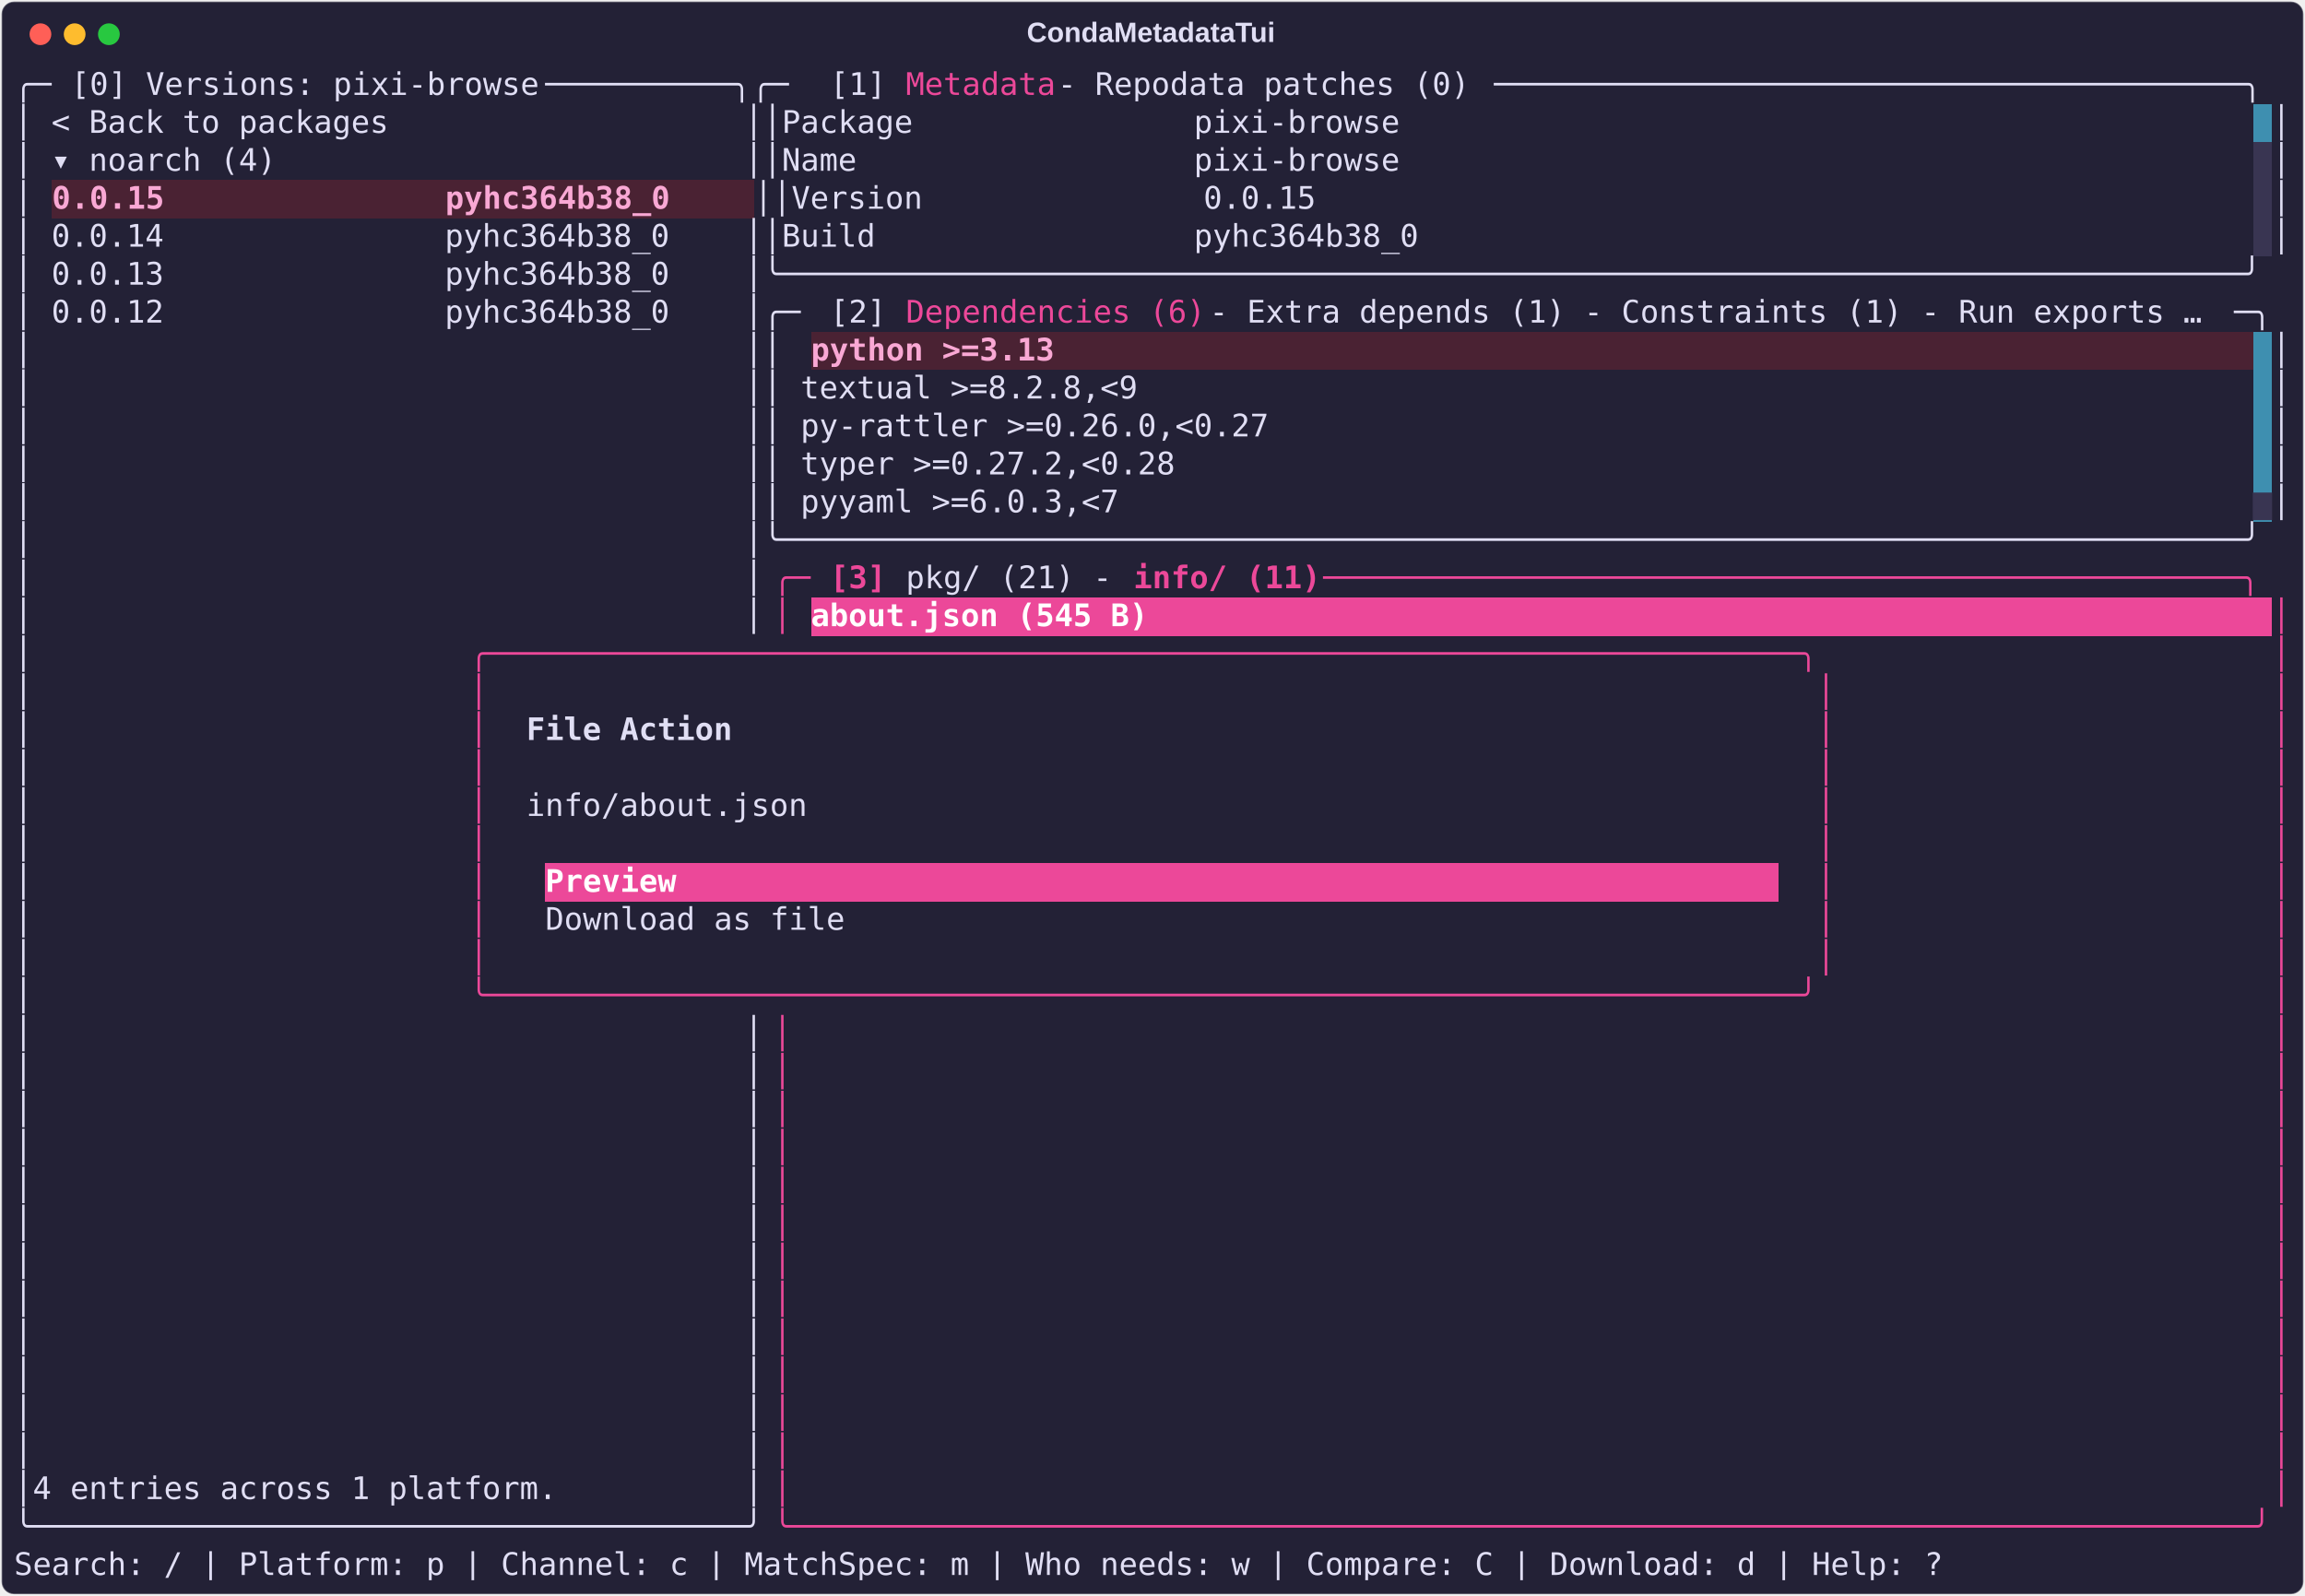
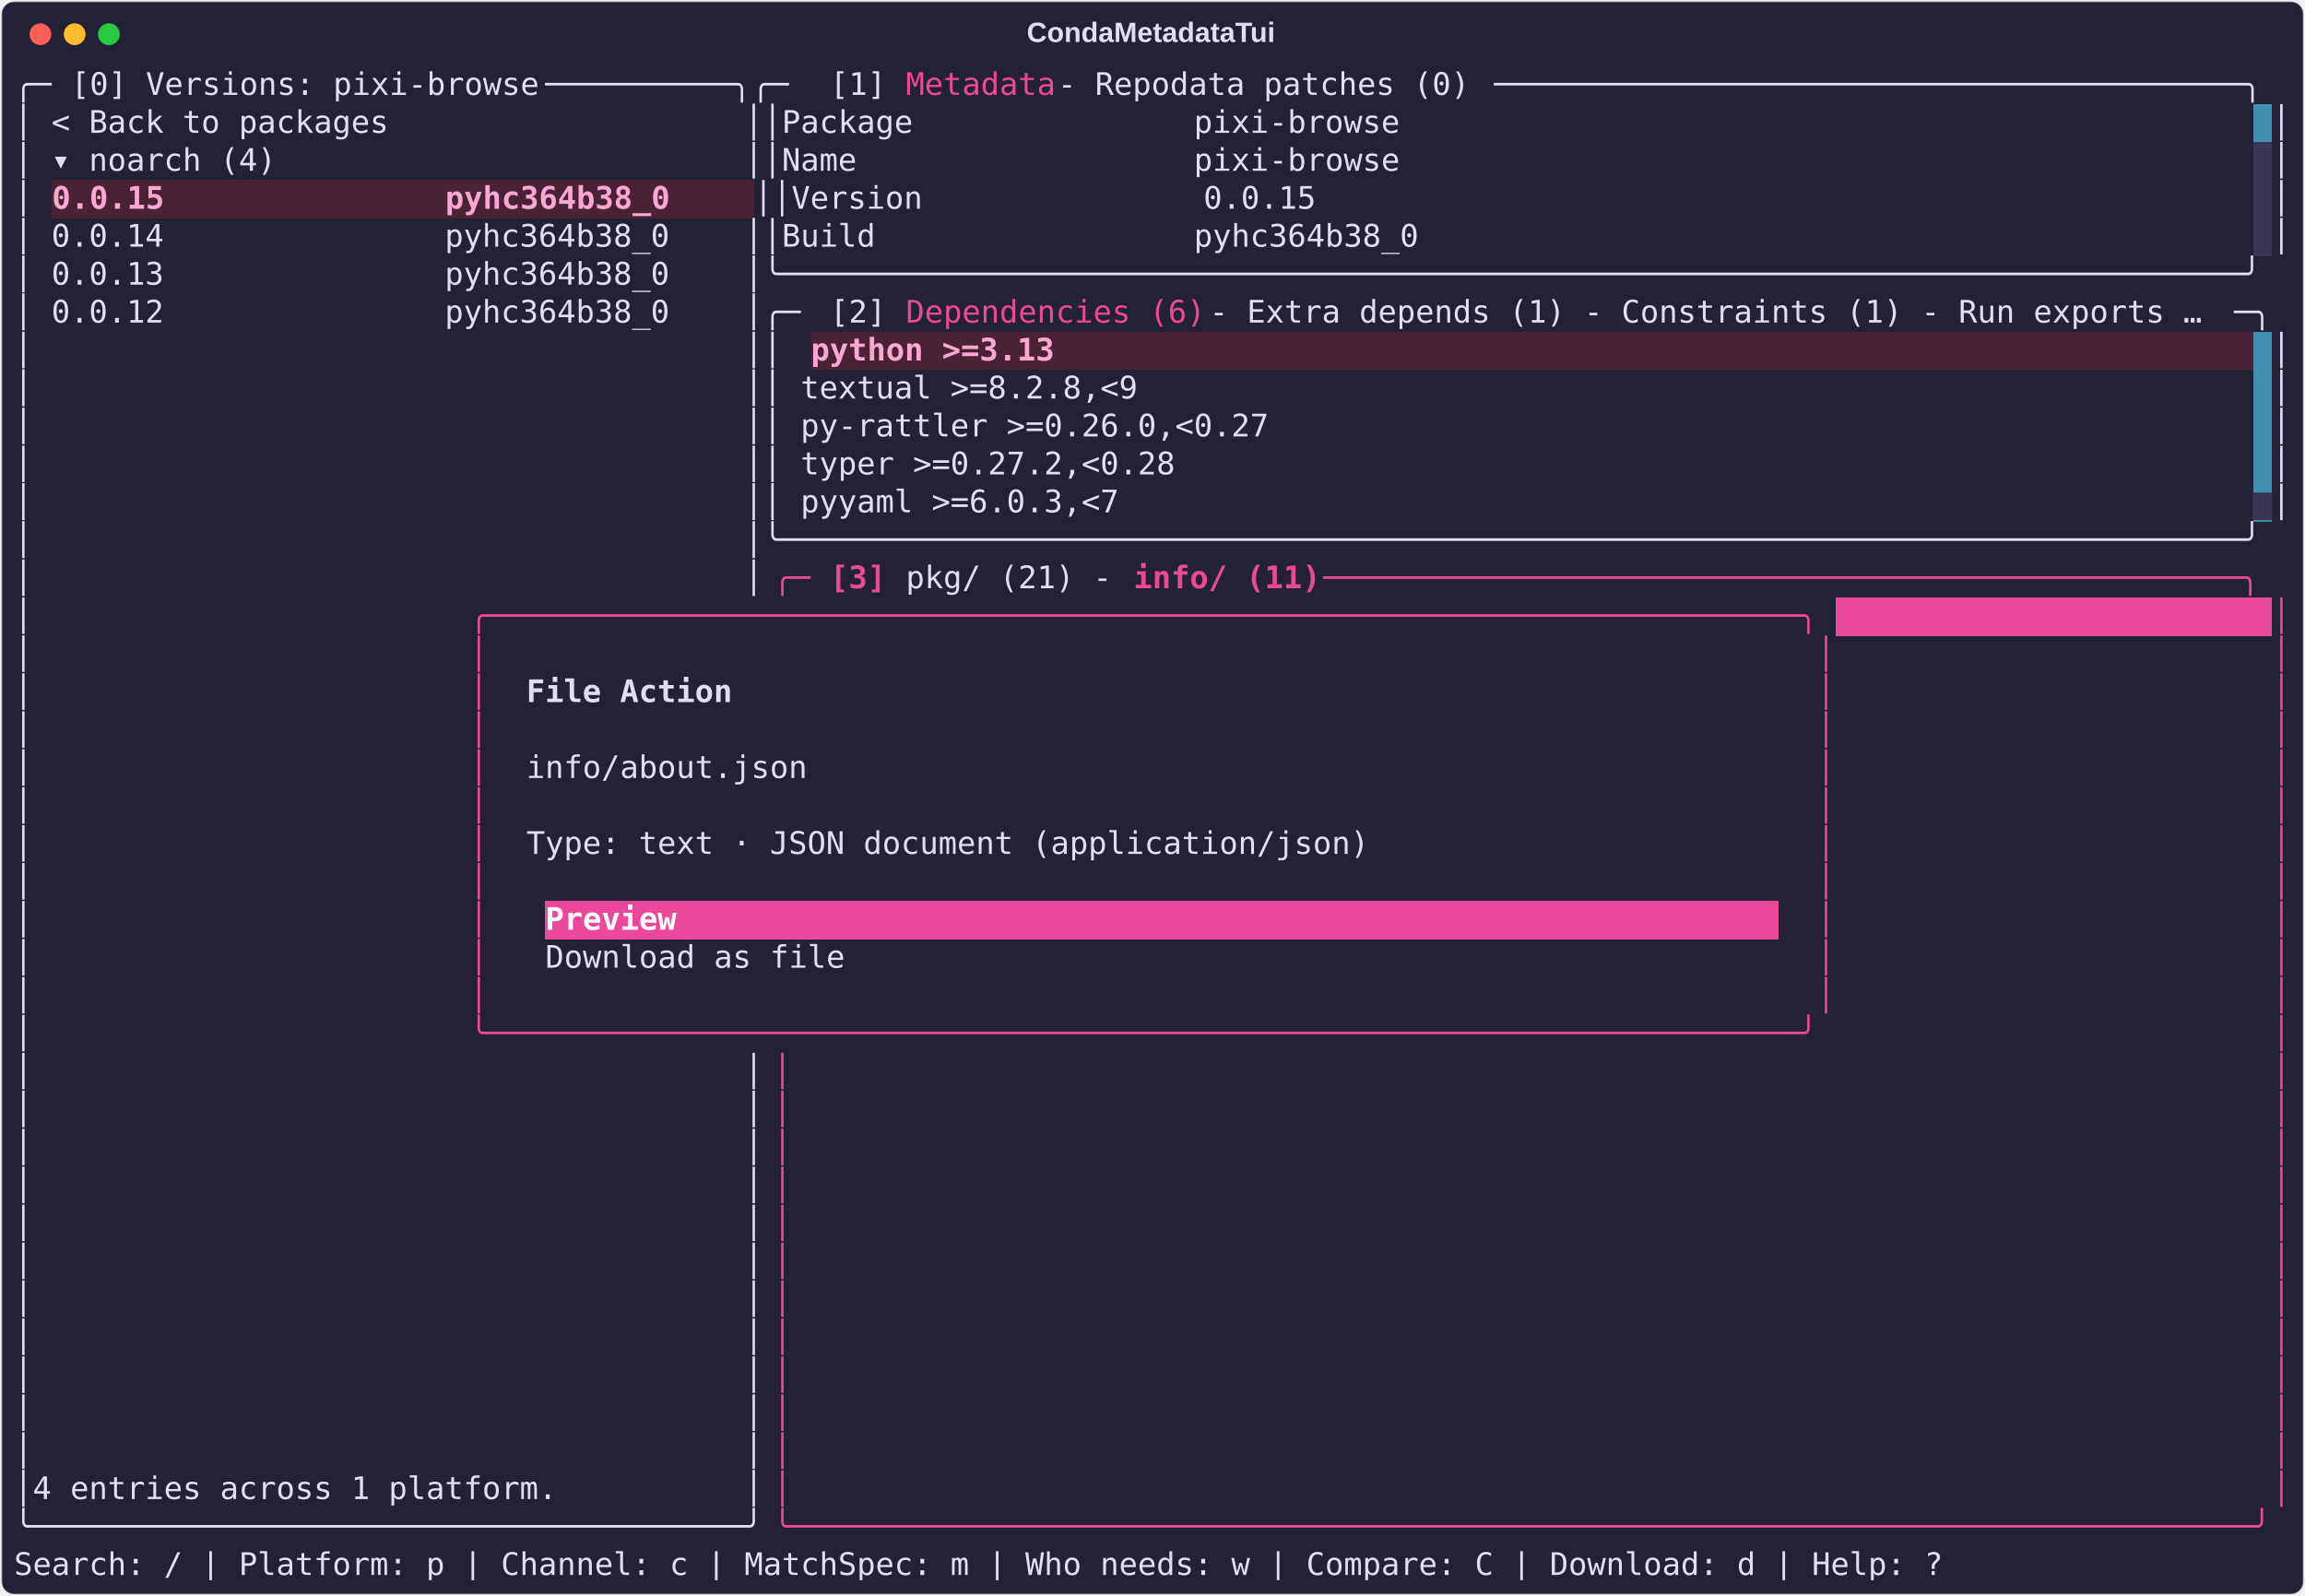
<svg xmlns="http://www.w3.org/2000/svg" class="rich-terminal" viewBox="0 0 1482 1026.0">
  <style>

    @font-face {
        font-family: "Fira Code";
        src: local("FiraCode-Regular"),
                url("https://cdnjs.cloudflare.com/ajax/libs/firacode/6.2.0/woff2/FiraCode-Regular.woff2") format("woff2"),
                url("https://cdnjs.cloudflare.com/ajax/libs/firacode/6.2.0/woff/FiraCode-Regular.woff") format("woff");
        font-style: normal;
        font-weight: 400;
    }
    @font-face {
        font-family: "Fira Code";
        src: local("FiraCode-Bold"),
                url("https://cdnjs.cloudflare.com/ajax/libs/firacode/6.2.0/woff2/FiraCode-Bold.woff2") format("woff2"),
                url("https://cdnjs.cloudflare.com/ajax/libs/firacode/6.2.0/woff/FiraCode-Bold.woff") format("woff");
        font-style: bold;
        font-weight: 700;
    }

    .terminal-matrix {
        font-family: Fira Code, monospace;
        font-size: 20px;
        line-height: 24.4px;
        font-variant-east-asian: full-width;
    }

    .terminal-title {
        font-size: 18px;
        font-weight: bold;
        font-family: arial;
    }

    .terminal-r1 { fill: #e0def4 }
.terminal-r2 { fill: #ec4899 }
.terminal-r3 { fill: #232136 }
.terminal-r4 { fill: #f9a8d4;font-weight: bold }
.terminal-r5 { fill: #393552 }
.terminal-r6 { fill: #ec4899;font-weight: bold }
.terminal-r7 { fill: #ffffff;font-weight: bold }
.terminal-r8 { fill: #e0def4;font-weight: bold }
    </style>
  <defs>
    <clipPath id="terminal-clip-terminal">
      <rect x="0" y="0" width="1463.0" height="975.0" />
    </clipPath>
    <clipPath id="terminal-line-0">
      <rect x="0" y="1.5" width="1464" height="24.65" />
    </clipPath>
    <clipPath id="terminal-line-1">
      <rect x="0" y="25.9" width="1464" height="24.65" />
    </clipPath>
    <clipPath id="terminal-line-2">
      <rect x="0" y="50.3" width="1464" height="24.65" />
    </clipPath>
    <clipPath id="terminal-line-3">
      <rect x="0" y="74.7" width="1464" height="24.65" />
    </clipPath>
    <clipPath id="terminal-line-4">
      <rect x="0" y="99.1" width="1464" height="24.65" />
    </clipPath>
    <clipPath id="terminal-line-5">
      <rect x="0" y="123.5" width="1464" height="24.65" />
    </clipPath>
    <clipPath id="terminal-line-6">
      <rect x="0" y="147.9" width="1464" height="24.65" />
    </clipPath>
    <clipPath id="terminal-line-7">
      <rect x="0" y="172.3" width="1464" height="24.65" />
    </clipPath>
    <clipPath id="terminal-line-8">
      <rect x="0" y="196.7" width="1464" height="24.65" />
    </clipPath>
    <clipPath id="terminal-line-9">
      <rect x="0" y="221.1" width="1464" height="24.65" />
    </clipPath>
    <clipPath id="terminal-line-10">
      <rect x="0" y="245.5" width="1464" height="24.65" />
    </clipPath>
    <clipPath id="terminal-line-11">
      <rect x="0" y="269.9" width="1464" height="24.65" />
    </clipPath>
    <clipPath id="terminal-line-12">
      <rect x="0" y="294.3" width="1464" height="24.65" />
    </clipPath>
    <clipPath id="terminal-line-13">
      <rect x="0" y="318.7" width="1464" height="24.65" />
    </clipPath>
    <clipPath id="terminal-line-14">
      <rect x="0" y="343.1" width="1464" height="24.65" />
    </clipPath>
    <clipPath id="terminal-line-15">
      <rect x="0" y="367.5" width="1464" height="24.65" />
    </clipPath>
    <clipPath id="terminal-line-16">
      <rect x="0" y="391.9" width="1464" height="24.65" />
    </clipPath>
    <clipPath id="terminal-line-17">
      <rect x="0" y="416.3" width="1464" height="24.65" />
    </clipPath>
    <clipPath id="terminal-line-18">
      <rect x="0" y="440.7" width="1464" height="24.65" />
    </clipPath>
    <clipPath id="terminal-line-19">
      <rect x="0" y="465.1" width="1464" height="24.65" />
    </clipPath>
    <clipPath id="terminal-line-20">
      <rect x="0" y="489.5" width="1464" height="24.65" />
    </clipPath>
    <clipPath id="terminal-line-21">
      <rect x="0" y="513.9" width="1464" height="24.65" />
    </clipPath>
    <clipPath id="terminal-line-22">
      <rect x="0" y="538.3" width="1464" height="24.65" />
    </clipPath>
    <clipPath id="terminal-line-23">
      <rect x="0" y="562.7" width="1464" height="24.65" />
    </clipPath>
    <clipPath id="terminal-line-24">
      <rect x="0" y="587.1" width="1464" height="24.65" />
    </clipPath>
    <clipPath id="terminal-line-25">
      <rect x="0" y="611.5" width="1464" height="24.65" />
    </clipPath>
    <clipPath id="terminal-line-26">
      <rect x="0" y="635.9" width="1464" height="24.65" />
    </clipPath>
    <clipPath id="terminal-line-27">
      <rect x="0" y="660.3" width="1464" height="24.65" />
    </clipPath>
    <clipPath id="terminal-line-28">
      <rect x="0" y="684.7" width="1464" height="24.65" />
    </clipPath>
    <clipPath id="terminal-line-29">
      <rect x="0" y="709.1" width="1464" height="24.65" />
    </clipPath>
    <clipPath id="terminal-line-30">
      <rect x="0" y="733.5" width="1464" height="24.65" />
    </clipPath>
    <clipPath id="terminal-line-31">
      <rect x="0" y="757.9" width="1464" height="24.65" />
    </clipPath>
    <clipPath id="terminal-line-32">
      <rect x="0" y="782.3" width="1464" height="24.65" />
    </clipPath>
    <clipPath id="terminal-line-33">
      <rect x="0" y="806.7" width="1464" height="24.65" />
    </clipPath>
    <clipPath id="terminal-line-34">
      <rect x="0" y="831.1" width="1464" height="24.65" />
    </clipPath>
    <clipPath id="terminal-line-35">
      <rect x="0" y="855.5" width="1464" height="24.65" />
    </clipPath>
    <clipPath id="terminal-line-36">
      <rect x="0" y="879.9" width="1464" height="24.65" />
    </clipPath>
    <clipPath id="terminal-line-37">
      <rect x="0" y="904.3" width="1464" height="24.65" />
    </clipPath>
    <clipPath id="terminal-line-38">
      <rect x="0" y="928.7" width="1464" height="24.65" />
    </clipPath>
  </defs>
  <rect fill="#232136" stroke="rgba(255,255,255,0.35)" stroke-width="1" x="1" y="1" width="1480" height="1024" rx="8" />
  <text class="terminal-title" fill="#e0def4" text-anchor="middle" x="740" y="27">CondaMetadataTui</text>
  <g transform="translate(26,22)">
    <circle cx="0" cy="0" r="7" fill="#ff5f57" />
    <circle cx="22" cy="0" r="7" fill="#febc2e" />
    <circle cx="44" cy="0" r="7" fill="#28c840" />
  </g>
  <g transform="translate(9, 41)" clip-path="url(#terminal-clip-terminal)">
    <rect fill="#3e8fb0" x="1439.6" y="25.9" width="12.2" height="24.65" shape-rendering="crispEdges" />
    <rect fill="#393552" x="1439.6" y="50.3" width="12.2" height="24.65" shape-rendering="crispEdges" />
    <rect fill="#4a2233" x="24.4" y="74.7" width="451.4" height="24.65" shape-rendering="crispEdges" />
    <rect fill="#393552" x="1439.6" y="74.7" width="12.2" height="24.65" shape-rendering="crispEdges" />
    <rect fill="#393552" x="1439.6" y="99.1" width="12.2" height="24.65" shape-rendering="crispEdges" />
    <rect fill="#4a2233" x="512.4" y="172.3" width="927.2" height="24.65" shape-rendering="crispEdges" />
    <rect fill="#3e8fb0" x="1439.6" y="172.3" width="12.2" height="24.65" shape-rendering="crispEdges" />
    <rect fill="#3e8fb0" x="1439.6" y="196.7" width="12.2" height="24.65" shape-rendering="crispEdges" />
    <rect fill="#3e8fb0" x="1439.6" y="221.1" width="12.2" height="24.65" shape-rendering="crispEdges" />
    <rect fill="#3e8fb0" x="1439.6" y="245.5" width="12.2" height="24.65" shape-rendering="crispEdges" />
    <rect fill="#3e8fb0" x="1439.6" y="269.9" width="12.2" height="24.65" shape-rendering="crispEdges" />
-     <rect fill="#ec4899" x="512.4" y="343.1" width="939.4" height="24.65" shape-rendering="crispEdges" />
-     <rect fill="#ec4899" x="341.6" y="513.9" width="85.4" height="24.65" shape-rendering="crispEdges" />
-     <rect fill="#ec4899" x="427" y="513.9" width="707.6" height="24.65" shape-rendering="crispEdges" />
+     <rect fill="#ec4899" x="1171.2" y="343.1" width="280.6" height="24.65" shape-rendering="crispEdges" />
+     <rect fill="#ec4899" x="341.6" y="538.3" width="85.4" height="24.65" shape-rendering="crispEdges" />
+     <rect fill="#ec4899" x="427" y="538.3" width="707.6" height="24.65" shape-rendering="crispEdges" />
    <g class="terminal-matrix">
      <text class="terminal-r1" x="0" y="20" textLength="36.6" clip-path="url(#terminal-line-0)">╭─ </text>
      <text class="terminal-r1" x="36.6" y="20" textLength="305" clip-path="url(#terminal-line-0)">[0] Versions: pixi-browse</text>
      <text class="terminal-r1" x="341.6" y="20" textLength="183" clip-path="url(#terminal-line-0)"> ──────────╮╭─ </text>
      <text class="terminal-r1" x="524.6" y="20" textLength="48.8" clip-path="url(#terminal-line-0)">[1] </text>
      <text class="terminal-r2" x="573.4" y="20" textLength="97.6" clip-path="url(#terminal-line-0)">Metadata</text>
      <text class="terminal-r1" x="671" y="20" textLength="280.6" clip-path="url(#terminal-line-0)"> - Repodata patches (0)</text>
      <text class="terminal-r1" x="951.6" y="20" textLength="512.4" clip-path="url(#terminal-line-0)"> ────────────────────────────────────────╮</text>
      <text class="terminal-r1" x="1464" y="20" textLength="12.2" clip-path="url(#terminal-line-0)">
</text>
      <text class="terminal-r1" x="0" y="44.4" textLength="1439.6" clip-path="url(#terminal-line-1)">│ &lt; Back to packages                   ││Package               pixi-browse                                            </text>
      <text class="terminal-r1" x="1451.8" y="44.4" textLength="12.2" clip-path="url(#terminal-line-1)">│</text>
      <text class="terminal-r1" x="1464" y="44.4" textLength="12.2" clip-path="url(#terminal-line-1)">
</text>
      <text class="terminal-r1" x="0" y="68.8" textLength="1439.6" clip-path="url(#terminal-line-2)">│ ▾ noarch (4)                         ││Name                  pixi-browse                                            </text>
      <text class="terminal-r1" x="1451.8" y="68.8" textLength="12.2" clip-path="url(#terminal-line-2)">│</text>
      <text class="terminal-r1" x="1464" y="68.8" textLength="12.2" clip-path="url(#terminal-line-2)">
</text>
      <text class="terminal-r1" x="0" y="93.2" textLength="24.4" clip-path="url(#terminal-line-3)">│ </text>
      <text class="terminal-r4" x="24.4" y="93.2" textLength="451.4" clip-path="url(#terminal-line-3)">0.0.15               pyhc364b38_0    </text>
      <text class="terminal-r1" x="475.8" y="93.2" textLength="963.8" clip-path="url(#terminal-line-3)">││Version               0.0.15                                                 </text>
      <text class="terminal-r1" x="1451.8" y="93.2" textLength="12.2" clip-path="url(#terminal-line-3)">│</text>
      <text class="terminal-r1" x="1464" y="93.2" textLength="12.2" clip-path="url(#terminal-line-3)">
</text>
      <text class="terminal-r1" x="0" y="117.6" textLength="1439.6" clip-path="url(#terminal-line-4)">│ 0.0.14               pyhc364b38_0    ││Build                 pyhc364b38_0                                           </text>
      <text class="terminal-r1" x="1451.8" y="117.6" textLength="12.2" clip-path="url(#terminal-line-4)">│</text>
      <text class="terminal-r1" x="1464" y="117.6" textLength="12.2" clip-path="url(#terminal-line-4)">
</text>
      <text class="terminal-r1" x="0" y="142" textLength="1464" clip-path="url(#terminal-line-5)">│ 0.0.13               pyhc364b38_0    │╰──────────────────────────────────────────────────────────────────────────────╯</text>
      <text class="terminal-r1" x="1464" y="142" textLength="12.2" clip-path="url(#terminal-line-5)">
</text>
      <text class="terminal-r1" x="0" y="166.4" textLength="524.6" clip-path="url(#terminal-line-6)">│ 0.0.12               pyhc364b38_0    │╭─ </text>
      <text class="terminal-r1" x="524.6" y="166.4" textLength="48.8" clip-path="url(#terminal-line-6)">[2] </text>
      <text class="terminal-r2" x="573.4" y="166.4" textLength="195.2" clip-path="url(#terminal-line-6)">Dependencies (6)</text>
      <text class="terminal-r1" x="768.6" y="166.4" textLength="658.8" clip-path="url(#terminal-line-6)"> - Extra depends (1) - Constraints (1) - Run exports …</text>
      <text class="terminal-r1" x="1427.4" y="166.4" textLength="36.6" clip-path="url(#terminal-line-6)"> ─╮</text>
      <text class="terminal-r1" x="1464" y="166.4" textLength="12.2" clip-path="url(#terminal-line-6)">
</text>
      <text class="terminal-r1" x="0" y="190.8" textLength="512.4" clip-path="url(#terminal-line-7)">│                                      ││ </text>
      <text class="terminal-r4" x="512.4" y="190.8" textLength="927.2" clip-path="url(#terminal-line-7)">python &gt;=3.13                                                               </text>
      <text class="terminal-r1" x="1451.8" y="190.8" textLength="12.2" clip-path="url(#terminal-line-7)">│</text>
      <text class="terminal-r1" x="1464" y="190.8" textLength="12.2" clip-path="url(#terminal-line-7)">
</text>
      <text class="terminal-r1" x="0" y="215.2" textLength="1439.6" clip-path="url(#terminal-line-8)">│                                      ││ textual &gt;=8.2.8,&lt;9                                                          </text>
      <text class="terminal-r1" x="1451.8" y="215.2" textLength="12.2" clip-path="url(#terminal-line-8)">│</text>
      <text class="terminal-r1" x="1464" y="215.2" textLength="12.2" clip-path="url(#terminal-line-8)">
</text>
      <text class="terminal-r1" x="0" y="239.6" textLength="1439.6" clip-path="url(#terminal-line-9)">│                                      ││ py-rattler &gt;=0.26.0,&lt;0.27                                                   </text>
      <text class="terminal-r1" x="1451.8" y="239.6" textLength="12.2" clip-path="url(#terminal-line-9)">│</text>
      <text class="terminal-r1" x="1464" y="239.6" textLength="12.2" clip-path="url(#terminal-line-9)">
</text>
      <text class="terminal-r1" x="0" y="264" textLength="1439.6" clip-path="url(#terminal-line-10)">│                                      ││ typer &gt;=0.27.2,&lt;0.28                                                        </text>
      <text class="terminal-r1" x="1451.8" y="264" textLength="12.2" clip-path="url(#terminal-line-10)">│</text>
      <text class="terminal-r1" x="1464" y="264" textLength="12.2" clip-path="url(#terminal-line-10)">
</text>
      <text class="terminal-r1" x="0" y="288.4" textLength="1439.6" clip-path="url(#terminal-line-11)">│                                      ││ pyyaml &gt;=6.0.3,&lt;7                                                           </text>
      <text class="terminal-r5" x="1439.6" y="288.4" textLength="12.2" clip-path="url(#terminal-line-11)">▆</text>
      <text class="terminal-r1" x="1451.8" y="288.4" textLength="12.2" clip-path="url(#terminal-line-11)">│</text>
      <text class="terminal-r1" x="1464" y="288.4" textLength="12.2" clip-path="url(#terminal-line-11)">
</text>
      <text class="terminal-r1" x="0" y="312.8" textLength="1464" clip-path="url(#terminal-line-12)">│                                      │╰──────────────────────────────────────────────────────────────────────────────╯</text>
      <text class="terminal-r1" x="1464" y="312.8" textLength="12.2" clip-path="url(#terminal-line-12)">
</text>
      <text class="terminal-r1" x="0" y="337.2" textLength="488" clip-path="url(#terminal-line-13)">│                                      │</text>
      <text class="terminal-r2" x="488" y="337.2" textLength="36.6" clip-path="url(#terminal-line-13)">╭─ </text>
      <text class="terminal-r6" x="524.6" y="337.2" textLength="48.8" clip-path="url(#terminal-line-13)">[3] </text>
      <text class="terminal-r1" x="573.4" y="337.2" textLength="146.4" clip-path="url(#terminal-line-13)">pkg/ (21) - </text>
      <text class="terminal-r6" x="719.8" y="337.2" textLength="122" clip-path="url(#terminal-line-13)">info/ (11)</text>
      <text class="terminal-r2" x="841.8" y="337.2" textLength="622.2" clip-path="url(#terminal-line-13)"> ─────────────────────────────────────────────────╮</text>
      <text class="terminal-r1" x="1464" y="337.2" textLength="12.2" clip-path="url(#terminal-line-13)">
</text>
-       <text class="terminal-r1" x="0" y="361.6" textLength="488" clip-path="url(#terminal-line-14)">│                                      │</text>
-       <text class="terminal-r2" x="488" y="361.6" textLength="12.2" clip-path="url(#terminal-line-14)">│</text>
-       <text class="terminal-r7" x="512.4" y="361.6" textLength="939.4" clip-path="url(#terminal-line-14)">about.json (545 B)                                                           </text>
+       <text class="terminal-r1" x="0" y="361.6" textLength="292.8" clip-path="url(#terminal-line-14)">│                       </text>
+       <text class="terminal-r2" x="292.8" y="361.6" textLength="878.4" clip-path="url(#terminal-line-14)">╭──────────────────────────────────────────────────────────────────────╮</text>
      <text class="terminal-r2" x="1451.8" y="361.6" textLength="12.2" clip-path="url(#terminal-line-14)">│</text>
      <text class="terminal-r1" x="1464" y="361.6" textLength="12.2" clip-path="url(#terminal-line-14)">
</text>
      <text class="terminal-r1" x="0" y="386" textLength="292.8" clip-path="url(#terminal-line-15)">│                       </text>
-       <text class="terminal-r2" x="292.8" y="386" textLength="878.4" clip-path="url(#terminal-line-15)">╭──────────────────────────────────────────────────────────────────────╮</text>
+       <text class="terminal-r2" x="292.8" y="386" textLength="12.2" clip-path="url(#terminal-line-15)">│</text>
+       <text class="terminal-r2" x="1159" y="386" textLength="12.2" clip-path="url(#terminal-line-15)">│</text>
      <text class="terminal-r2" x="1451.8" y="386" textLength="12.2" clip-path="url(#terminal-line-15)">│</text>
      <text class="terminal-r1" x="1464" y="386" textLength="12.2" clip-path="url(#terminal-line-15)">
</text>
      <text class="terminal-r1" x="0" y="410.4" textLength="292.8" clip-path="url(#terminal-line-16)">│                       </text>
      <text class="terminal-r2" x="292.8" y="410.4" textLength="12.2" clip-path="url(#terminal-line-16)">│</text>
+       <text class="terminal-r8" x="329.4" y="410.4" textLength="134.2" clip-path="url(#terminal-line-16)">File Action</text>
      <text class="terminal-r2" x="1159" y="410.4" textLength="12.2" clip-path="url(#terminal-line-16)">│</text>
      <text class="terminal-r2" x="1451.8" y="410.4" textLength="12.2" clip-path="url(#terminal-line-16)">│</text>
      <text class="terminal-r1" x="1464" y="410.4" textLength="12.2" clip-path="url(#terminal-line-16)">
</text>
      <text class="terminal-r1" x="0" y="434.8" textLength="292.8" clip-path="url(#terminal-line-17)">│                       </text>
      <text class="terminal-r2" x="292.8" y="434.8" textLength="12.2" clip-path="url(#terminal-line-17)">│</text>
-       <text class="terminal-r8" x="329.4" y="434.8" textLength="134.2" clip-path="url(#terminal-line-17)">File Action</text>
      <text class="terminal-r2" x="1159" y="434.8" textLength="12.2" clip-path="url(#terminal-line-17)">│</text>
      <text class="terminal-r2" x="1451.8" y="434.8" textLength="12.2" clip-path="url(#terminal-line-17)">│</text>
      <text class="terminal-r1" x="1464" y="434.8" textLength="12.2" clip-path="url(#terminal-line-17)">
</text>
      <text class="terminal-r1" x="0" y="459.2" textLength="292.8" clip-path="url(#terminal-line-18)">│                       </text>
      <text class="terminal-r2" x="292.8" y="459.2" textLength="12.2" clip-path="url(#terminal-line-18)">│</text>
+       <text class="terminal-r1" x="329.4" y="459.2" textLength="183" clip-path="url(#terminal-line-18)">info/about.json</text>
      <text class="terminal-r2" x="1159" y="459.2" textLength="12.2" clip-path="url(#terminal-line-18)">│</text>
      <text class="terminal-r2" x="1451.8" y="459.2" textLength="12.2" clip-path="url(#terminal-line-18)">│</text>
      <text class="terminal-r1" x="1464" y="459.2" textLength="12.2" clip-path="url(#terminal-line-18)">
</text>
      <text class="terminal-r1" x="0" y="483.6" textLength="292.8" clip-path="url(#terminal-line-19)">│                       </text>
      <text class="terminal-r2" x="292.8" y="483.6" textLength="12.2" clip-path="url(#terminal-line-19)">│</text>
-       <text class="terminal-r1" x="329.4" y="483.6" textLength="183" clip-path="url(#terminal-line-19)">info/about.json</text>
      <text class="terminal-r2" x="1159" y="483.6" textLength="12.2" clip-path="url(#terminal-line-19)">│</text>
      <text class="terminal-r2" x="1451.8" y="483.6" textLength="12.2" clip-path="url(#terminal-line-19)">│</text>
      <text class="terminal-r1" x="1464" y="483.6" textLength="12.2" clip-path="url(#terminal-line-19)">
</text>
      <text class="terminal-r1" x="0" y="508" textLength="292.8" clip-path="url(#terminal-line-20)">│                       </text>
      <text class="terminal-r2" x="292.8" y="508" textLength="12.2" clip-path="url(#terminal-line-20)">│</text>
+       <text class="terminal-r1" x="329.4" y="508" textLength="549" clip-path="url(#terminal-line-20)">Type: text · JSON document (application/json)</text>
      <text class="terminal-r2" x="1159" y="508" textLength="12.2" clip-path="url(#terminal-line-20)">│</text>
      <text class="terminal-r2" x="1451.8" y="508" textLength="12.2" clip-path="url(#terminal-line-20)">│</text>
      <text class="terminal-r1" x="1464" y="508" textLength="12.2" clip-path="url(#terminal-line-20)">
</text>
      <text class="terminal-r1" x="0" y="532.4" textLength="292.8" clip-path="url(#terminal-line-21)">│                       </text>
      <text class="terminal-r2" x="292.8" y="532.4" textLength="12.2" clip-path="url(#terminal-line-21)">│</text>
-       <text class="terminal-r7" x="341.6" y="532.4" textLength="85.4" clip-path="url(#terminal-line-21)">Preview</text>
      <text class="terminal-r2" x="1159" y="532.4" textLength="12.2" clip-path="url(#terminal-line-21)">│</text>
      <text class="terminal-r2" x="1451.8" y="532.4" textLength="12.2" clip-path="url(#terminal-line-21)">│</text>
      <text class="terminal-r1" x="1464" y="532.4" textLength="12.2" clip-path="url(#terminal-line-21)">
</text>
      <text class="terminal-r1" x="0" y="556.8" textLength="292.8" clip-path="url(#terminal-line-22)">│                       </text>
      <text class="terminal-r2" x="292.8" y="556.8" textLength="12.2" clip-path="url(#terminal-line-22)">│</text>
-       <text class="terminal-r1" x="341.6" y="556.8" textLength="195.2" clip-path="url(#terminal-line-22)">Download as file</text>
+       <text class="terminal-r7" x="341.6" y="556.8" textLength="85.4" clip-path="url(#terminal-line-22)">Preview</text>
      <text class="terminal-r2" x="1159" y="556.8" textLength="12.2" clip-path="url(#terminal-line-22)">│</text>
      <text class="terminal-r2" x="1451.8" y="556.8" textLength="12.2" clip-path="url(#terminal-line-22)">│</text>
      <text class="terminal-r1" x="1464" y="556.8" textLength="12.2" clip-path="url(#terminal-line-22)">
</text>
      <text class="terminal-r1" x="0" y="581.2" textLength="292.8" clip-path="url(#terminal-line-23)">│                       </text>
      <text class="terminal-r2" x="292.8" y="581.2" textLength="12.2" clip-path="url(#terminal-line-23)">│</text>
+       <text class="terminal-r1" x="341.6" y="581.2" textLength="195.2" clip-path="url(#terminal-line-23)">Download as file</text>
      <text class="terminal-r2" x="1159" y="581.2" textLength="12.2" clip-path="url(#terminal-line-23)">│</text>
      <text class="terminal-r2" x="1451.8" y="581.2" textLength="12.2" clip-path="url(#terminal-line-23)">│</text>
      <text class="terminal-r1" x="1464" y="581.2" textLength="12.2" clip-path="url(#terminal-line-23)">
</text>
      <text class="terminal-r1" x="0" y="605.6" textLength="292.8" clip-path="url(#terminal-line-24)">│                       </text>
-       <text class="terminal-r2" x="292.8" y="605.6" textLength="878.4" clip-path="url(#terminal-line-24)">╰──────────────────────────────────────────────────────────────────────╯</text>
+       <text class="terminal-r2" x="292.8" y="605.6" textLength="12.2" clip-path="url(#terminal-line-24)">│</text>
+       <text class="terminal-r2" x="1159" y="605.6" textLength="12.2" clip-path="url(#terminal-line-24)">│</text>
      <text class="terminal-r2" x="1451.8" y="605.6" textLength="12.2" clip-path="url(#terminal-line-24)">│</text>
      <text class="terminal-r1" x="1464" y="605.6" textLength="12.2" clip-path="url(#terminal-line-24)">
</text>
-       <text class="terminal-r1" x="0" y="630" textLength="488" clip-path="url(#terminal-line-25)">│                                      │</text>
-       <text class="terminal-r2" x="488" y="630" textLength="12.2" clip-path="url(#terminal-line-25)">│</text>
+       <text class="terminal-r1" x="0" y="630" textLength="292.8" clip-path="url(#terminal-line-25)">│                       </text>
+       <text class="terminal-r2" x="292.8" y="630" textLength="878.4" clip-path="url(#terminal-line-25)">╰──────────────────────────────────────────────────────────────────────╯</text>
      <text class="terminal-r2" x="1451.8" y="630" textLength="12.2" clip-path="url(#terminal-line-25)">│</text>
      <text class="terminal-r1" x="1464" y="630" textLength="12.2" clip-path="url(#terminal-line-25)">
</text>
      <text class="terminal-r1" x="0" y="654.4" textLength="488" clip-path="url(#terminal-line-26)">│                                      │</text>
      <text class="terminal-r2" x="488" y="654.4" textLength="12.2" clip-path="url(#terminal-line-26)">│</text>
      <text class="terminal-r2" x="1451.8" y="654.4" textLength="12.2" clip-path="url(#terminal-line-26)">│</text>
      <text class="terminal-r1" x="1464" y="654.4" textLength="12.2" clip-path="url(#terminal-line-26)">
</text>
      <text class="terminal-r1" x="0" y="678.8" textLength="488" clip-path="url(#terminal-line-27)">│                                      │</text>
      <text class="terminal-r2" x="488" y="678.8" textLength="12.2" clip-path="url(#terminal-line-27)">│</text>
      <text class="terminal-r2" x="1451.8" y="678.8" textLength="12.2" clip-path="url(#terminal-line-27)">│</text>
      <text class="terminal-r1" x="1464" y="678.8" textLength="12.2" clip-path="url(#terminal-line-27)">
</text>
      <text class="terminal-r1" x="0" y="703.2" textLength="488" clip-path="url(#terminal-line-28)">│                                      │</text>
      <text class="terminal-r2" x="488" y="703.2" textLength="12.2" clip-path="url(#terminal-line-28)">│</text>
      <text class="terminal-r2" x="1451.8" y="703.2" textLength="12.2" clip-path="url(#terminal-line-28)">│</text>
      <text class="terminal-r1" x="1464" y="703.2" textLength="12.2" clip-path="url(#terminal-line-28)">
</text>
      <text class="terminal-r1" x="0" y="727.6" textLength="488" clip-path="url(#terminal-line-29)">│                                      │</text>
      <text class="terminal-r2" x="488" y="727.6" textLength="12.2" clip-path="url(#terminal-line-29)">│</text>
      <text class="terminal-r2" x="1451.8" y="727.6" textLength="12.2" clip-path="url(#terminal-line-29)">│</text>
      <text class="terminal-r1" x="1464" y="727.6" textLength="12.2" clip-path="url(#terminal-line-29)">
</text>
      <text class="terminal-r1" x="0" y="752" textLength="488" clip-path="url(#terminal-line-30)">│                                      │</text>
      <text class="terminal-r2" x="488" y="752" textLength="12.2" clip-path="url(#terminal-line-30)">│</text>
      <text class="terminal-r2" x="1451.8" y="752" textLength="12.2" clip-path="url(#terminal-line-30)">│</text>
      <text class="terminal-r1" x="1464" y="752" textLength="12.2" clip-path="url(#terminal-line-30)">
</text>
      <text class="terminal-r1" x="0" y="776.4" textLength="488" clip-path="url(#terminal-line-31)">│                                      │</text>
      <text class="terminal-r2" x="488" y="776.4" textLength="12.2" clip-path="url(#terminal-line-31)">│</text>
      <text class="terminal-r2" x="1451.8" y="776.4" textLength="12.2" clip-path="url(#terminal-line-31)">│</text>
      <text class="terminal-r1" x="1464" y="776.4" textLength="12.2" clip-path="url(#terminal-line-31)">
</text>
      <text class="terminal-r1" x="0" y="800.8" textLength="488" clip-path="url(#terminal-line-32)">│                                      │</text>
      <text class="terminal-r2" x="488" y="800.8" textLength="12.2" clip-path="url(#terminal-line-32)">│</text>
      <text class="terminal-r2" x="1451.8" y="800.8" textLength="12.2" clip-path="url(#terminal-line-32)">│</text>
      <text class="terminal-r1" x="1464" y="800.8" textLength="12.2" clip-path="url(#terminal-line-32)">
</text>
      <text class="terminal-r1" x="0" y="825.2" textLength="488" clip-path="url(#terminal-line-33)">│                                      │</text>
      <text class="terminal-r2" x="488" y="825.2" textLength="12.2" clip-path="url(#terminal-line-33)">│</text>
      <text class="terminal-r2" x="1451.8" y="825.2" textLength="12.2" clip-path="url(#terminal-line-33)">│</text>
      <text class="terminal-r1" x="1464" y="825.2" textLength="12.2" clip-path="url(#terminal-line-33)">
</text>
      <text class="terminal-r1" x="0" y="849.6" textLength="488" clip-path="url(#terminal-line-34)">│                                      │</text>
      <text class="terminal-r2" x="488" y="849.6" textLength="12.2" clip-path="url(#terminal-line-34)">│</text>
      <text class="terminal-r2" x="1451.8" y="849.6" textLength="12.2" clip-path="url(#terminal-line-34)">│</text>
      <text class="terminal-r1" x="1464" y="849.6" textLength="12.2" clip-path="url(#terminal-line-34)">
</text>
      <text class="terminal-r1" x="0" y="874" textLength="488" clip-path="url(#terminal-line-35)">│                                      │</text>
      <text class="terminal-r2" x="488" y="874" textLength="12.2" clip-path="url(#terminal-line-35)">│</text>
      <text class="terminal-r2" x="1451.8" y="874" textLength="12.2" clip-path="url(#terminal-line-35)">│</text>
      <text class="terminal-r1" x="1464" y="874" textLength="12.2" clip-path="url(#terminal-line-35)">
</text>
      <text class="terminal-r1" x="0" y="898.4" textLength="488" clip-path="url(#terminal-line-36)">│                                      │</text>
      <text class="terminal-r2" x="488" y="898.4" textLength="12.2" clip-path="url(#terminal-line-36)">│</text>
      <text class="terminal-r2" x="1451.8" y="898.4" textLength="12.2" clip-path="url(#terminal-line-36)">│</text>
      <text class="terminal-r1" x="1464" y="898.4" textLength="12.2" clip-path="url(#terminal-line-36)">
</text>
      <text class="terminal-r1" x="0" y="922.8" textLength="488" clip-path="url(#terminal-line-37)">│4 entries across 1 platform.          │</text>
      <text class="terminal-r2" x="488" y="922.8" textLength="12.2" clip-path="url(#terminal-line-37)">│</text>
      <text class="terminal-r2" x="1451.8" y="922.8" textLength="12.2" clip-path="url(#terminal-line-37)">│</text>
      <text class="terminal-r1" x="1464" y="922.8" textLength="12.2" clip-path="url(#terminal-line-37)">
</text>
      <text class="terminal-r1" x="0" y="947.2" textLength="488" clip-path="url(#terminal-line-38)">╰──────────────────────────────────────╯</text>
      <text class="terminal-r2" x="488" y="947.2" textLength="976" clip-path="url(#terminal-line-38)">╰──────────────────────────────────────────────────────────────────────────────╯</text>
      <text class="terminal-r1" x="1464" y="947.2" textLength="12.2" clip-path="url(#terminal-line-38)">
</text>
      <text class="terminal-r1" x="0" y="971.6" textLength="1464" clip-path="url(#terminal-line-39)">Search: / | Platform: p | Channel: c | MatchSpec: m | Who needs: w | Compare: C | Download: d | Help: ?                 </text>
    </g>
  </g>
</svg>
